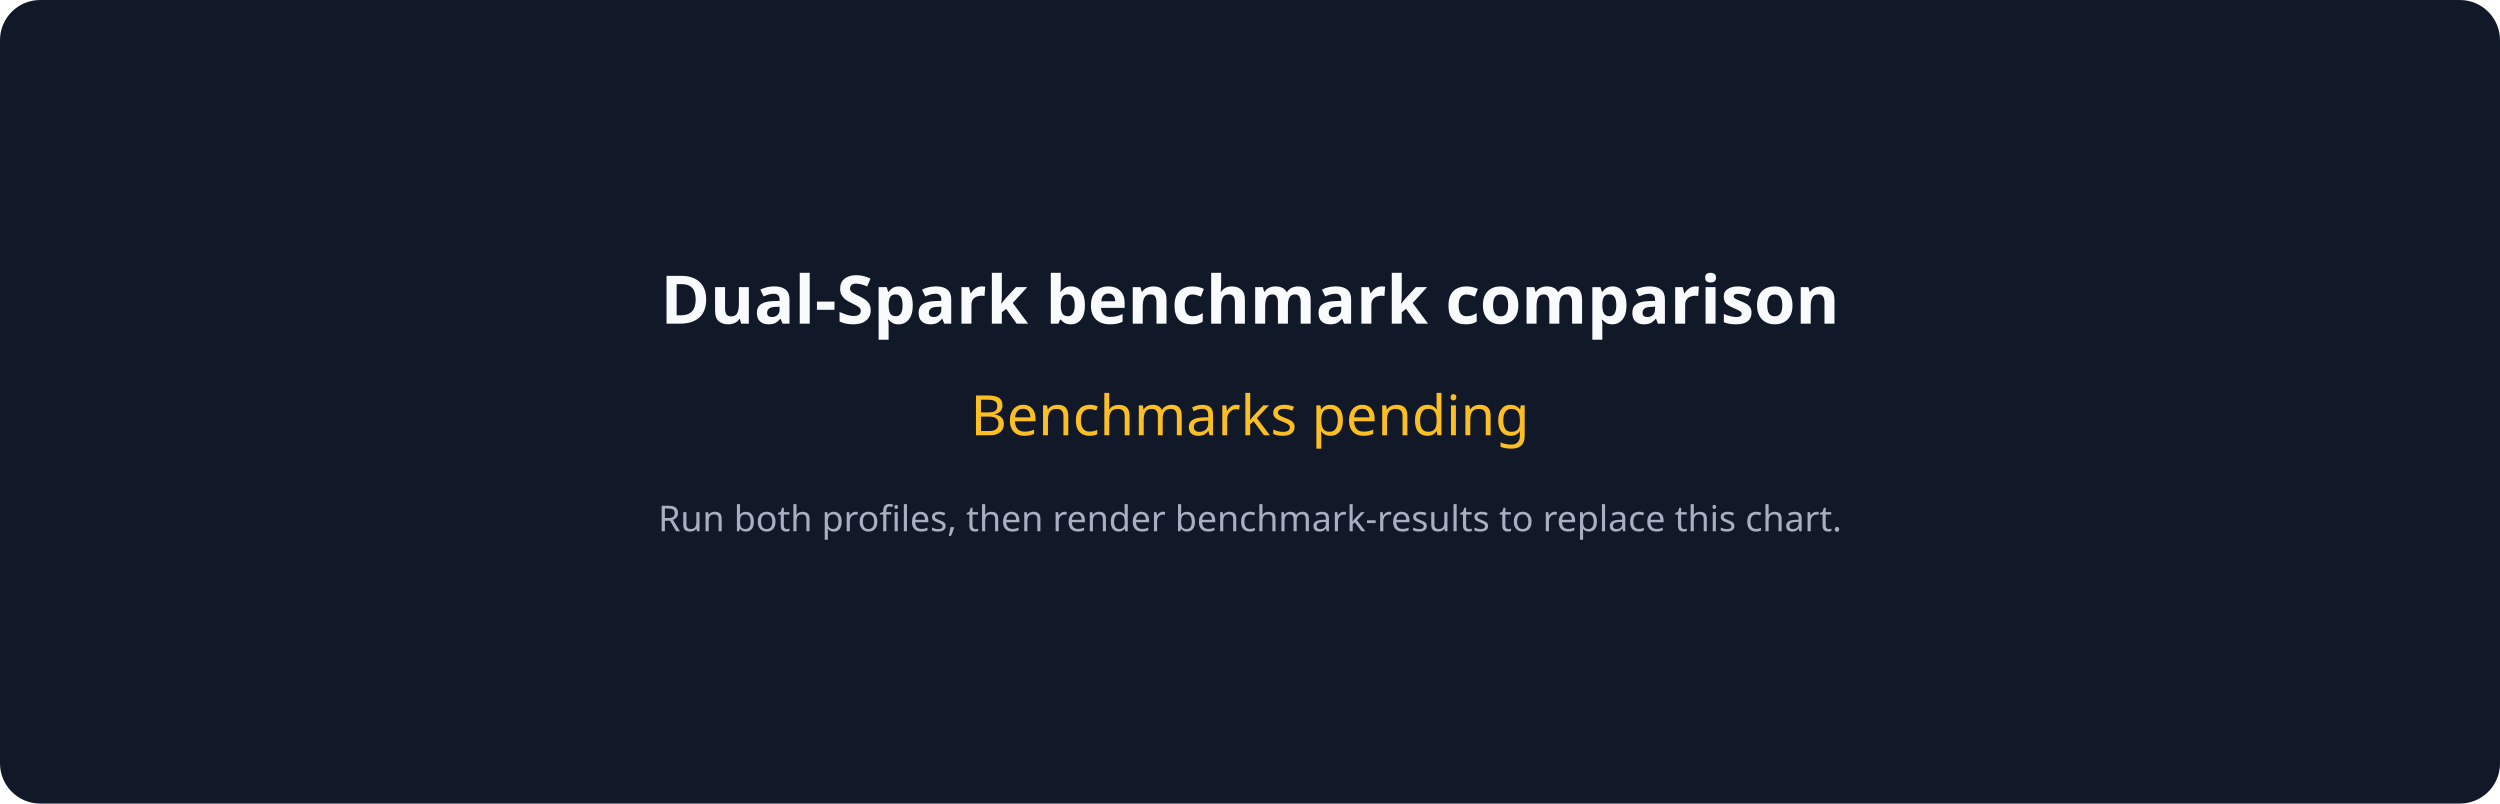
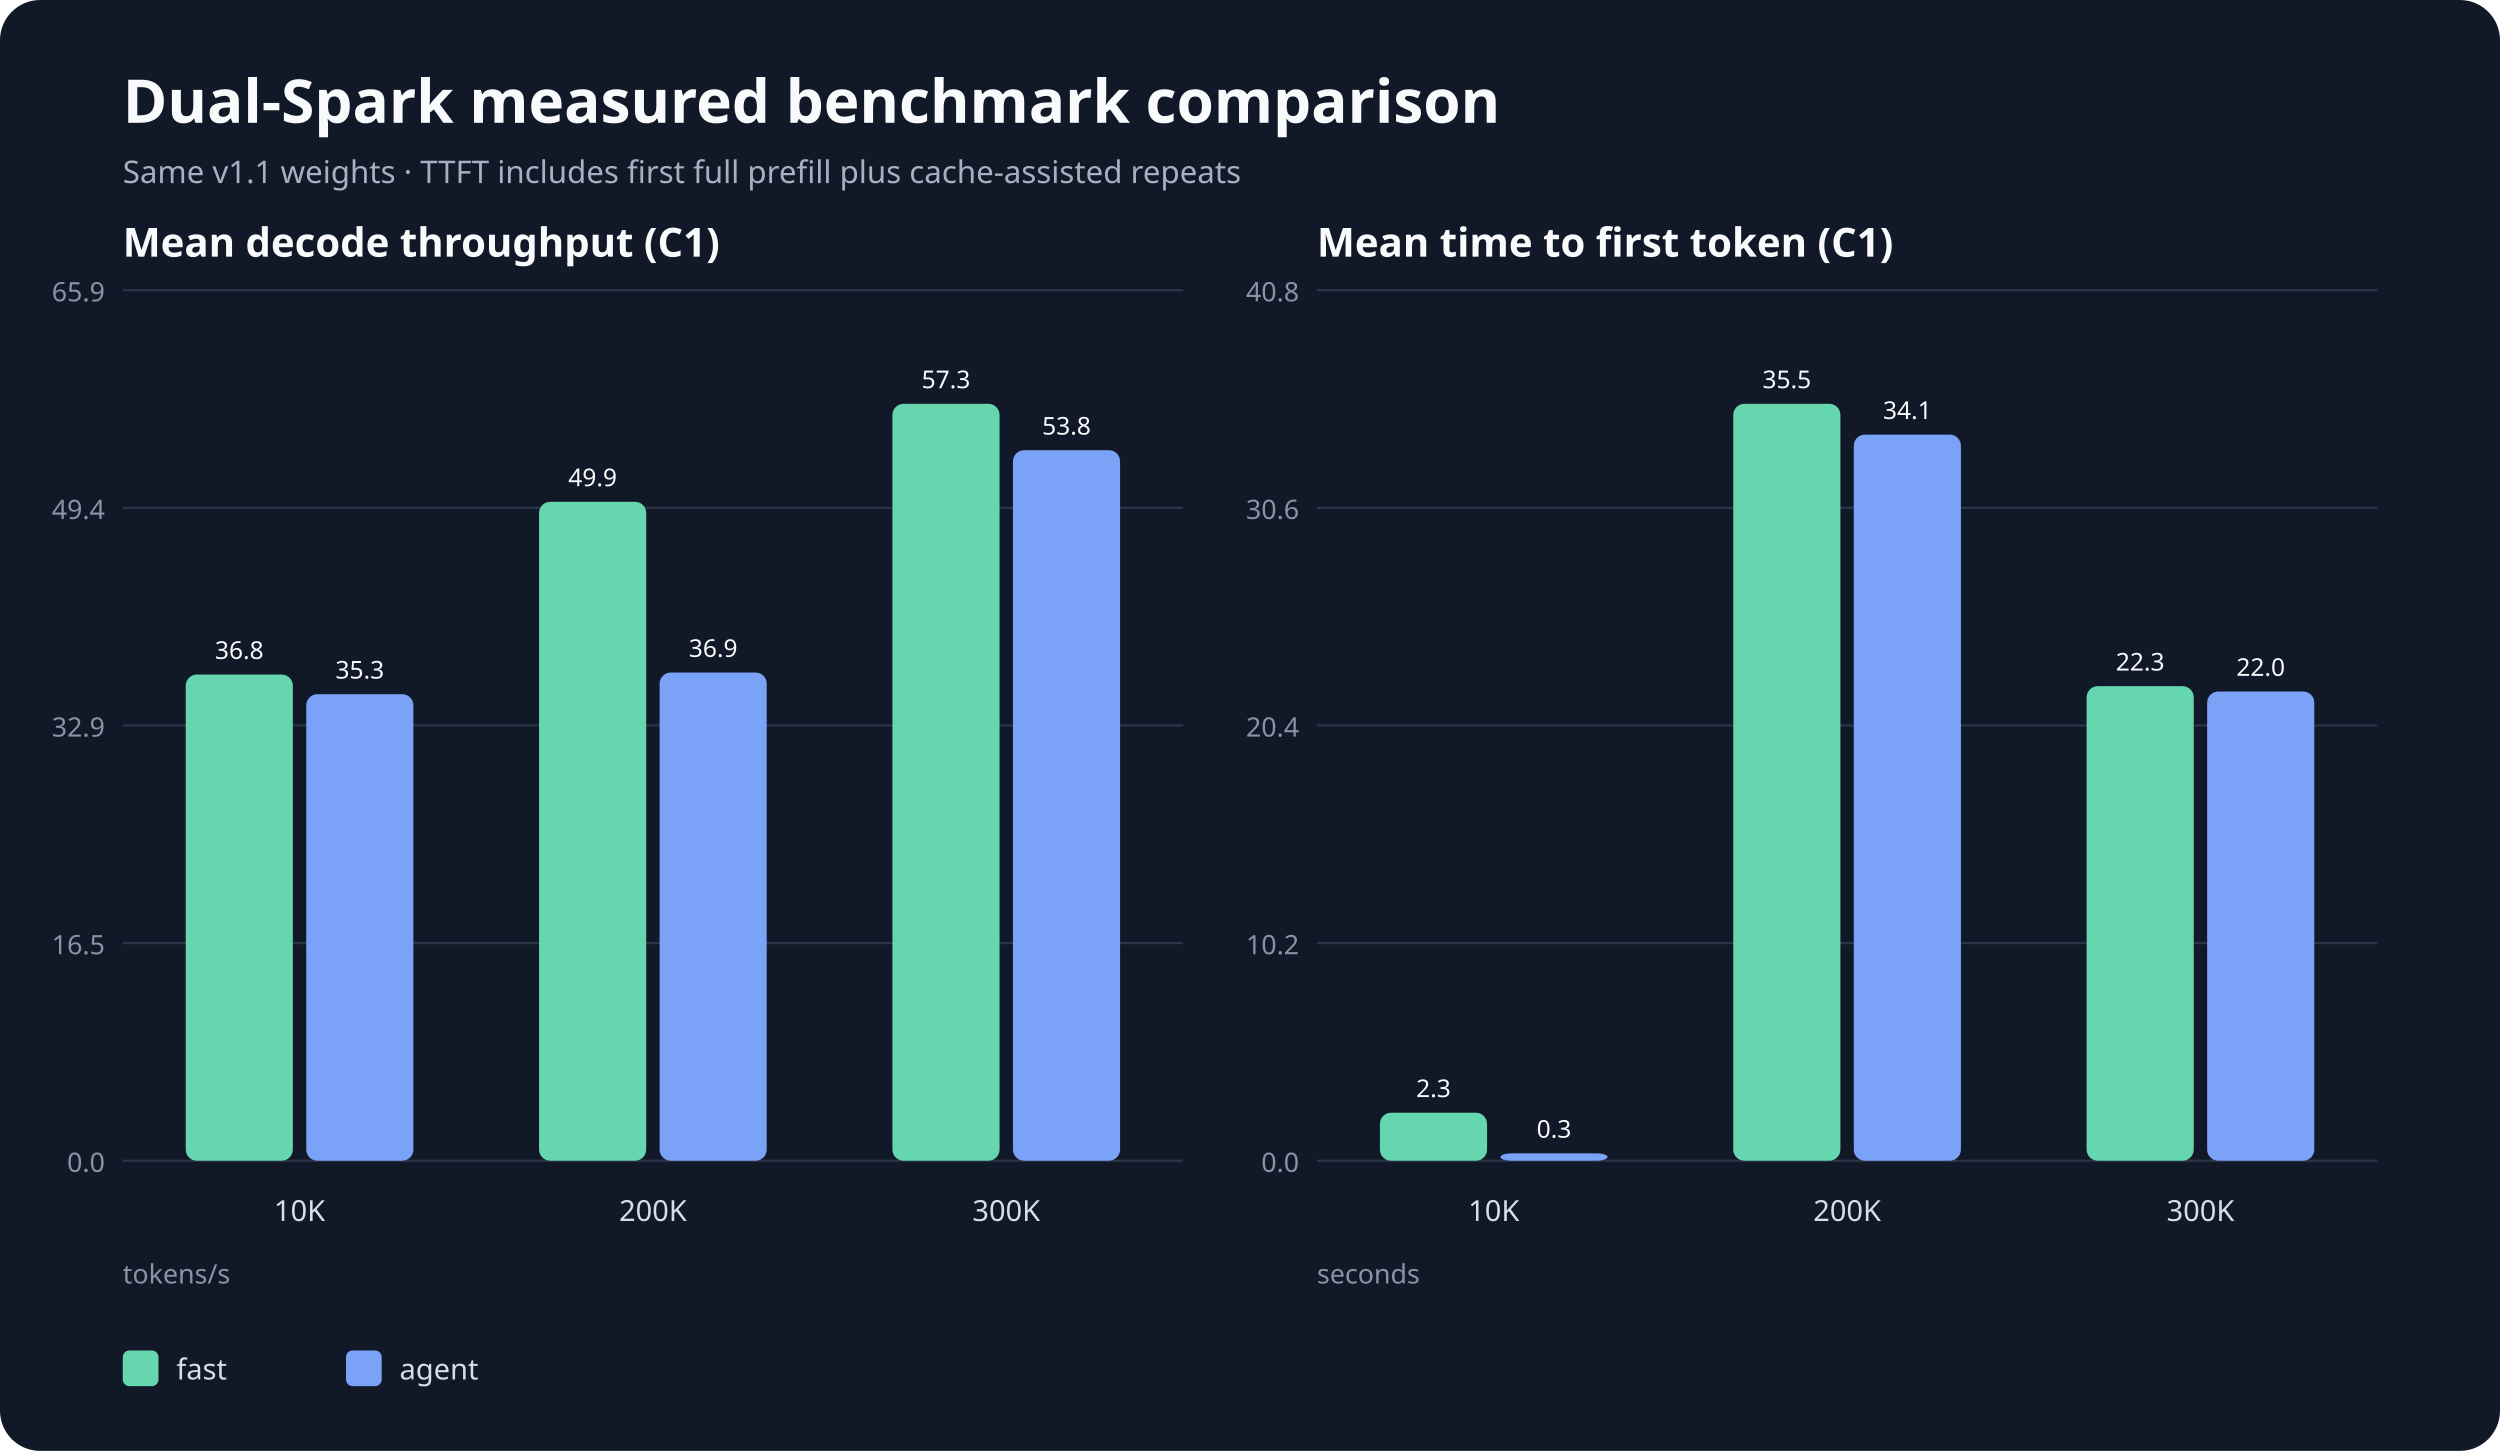
- <svg xmlns="http://www.w3.org/2000/svg" width="1120" height="360" viewBox="0 0 1120 360">
+ <svg xmlns="http://www.w3.org/2000/svg" width="1120" height="650" viewBox="0 0 1120 650">
  <rect width="100%" height="100%" rx="18" fill="#111827" />
-   <text x="560.0" y="145.0" fill="#f8fafc" font-size="30" text-anchor="middle" font-family="system-ui, sans-serif" font-weight="700">Dual-Spark benchmark comparison</text>
-   <text x="560.0" y="195.0" fill="#fbbf24" font-size="25" text-anchor="middle" font-family="system-ui, sans-serif">Benchmarks pending</text>
-   <text x="560.0" y="238.0" fill="#a7b0c0" font-size="16" text-anchor="middle" font-family="system-ui, sans-serif">Run both profiles, then render benchmark-results to replace this chart.</text>
+   <text x="55.0" y="55.0" fill="#f8fafc" font-size="27" font-family="system-ui, sans-serif" font-weight="700">Dual-Spark measured benchmark comparison</text>
+   <text x="55.0" y="82.0" fill="#a7b0c0" font-size="14" font-family="system-ui, sans-serif">Same v1.1 weights · TTFT includes first full prefill plus cache-assisted repeats</text>
+   <text x="55.0" y="115.0" fill="#f8fafc" font-size="18" font-family="system-ui, sans-serif" font-weight="600">Mean decode throughput (C1)</text>
+   <line x1="55" y1="520.0" x2="530" y2="520.0" stroke="#2b3548" />
+   <text x="47.0" y="525.0" fill="#8993a4" font-size="12" text-anchor="end" font-family="system-ui, sans-serif">0.0</text>
+   <line x1="55" y1="422.5" x2="530" y2="422.5" stroke="#2b3548" />
+   <text x="47.0" y="427.5" fill="#8993a4" font-size="12" text-anchor="end" font-family="system-ui, sans-serif">16.5</text>
+   <line x1="55" y1="325.0" x2="530" y2="325.0" stroke="#2b3548" />
+   <text x="47.0" y="330.0" fill="#8993a4" font-size="12" text-anchor="end" font-family="system-ui, sans-serif">32.9</text>
+   <line x1="55" y1="227.5" x2="530" y2="227.5" stroke="#2b3548" />
+   <text x="47.0" y="232.5" fill="#8993a4" font-size="12" text-anchor="end" font-family="system-ui, sans-serif">49.4</text>
+   <line x1="55" y1="130.0" x2="530" y2="130.0" stroke="#2b3548" />
+   <text x="47.0" y="135.0" fill="#8993a4" font-size="12" text-anchor="end" font-family="system-ui, sans-serif">65.9</text>
+   <text x="134.2" y="547.0" fill="#d8dee9" font-size="13" text-anchor="middle" font-family="system-ui, sans-serif">10K</text>
+   <rect x="83.2" y="302.2" width="48.0" height="217.8" rx="5" fill="#65d6ad" />
+   <text x="107.2" y="295.2" fill="#f8fafc" font-size="11" text-anchor="middle" font-family="system-ui, sans-serif">36.8</text>
+   <rect x="137.2" y="311.0" width="48.0" height="209.0" rx="5" fill="#7aa2f7" />
+   <text x="161.2" y="304.0" fill="#f8fafc" font-size="11" text-anchor="middle" font-family="system-ui, sans-serif">35.3</text>
+   <text x="292.5" y="547.0" fill="#d8dee9" font-size="13" text-anchor="middle" font-family="system-ui, sans-serif">200K</text>
+   <rect x="241.5" y="224.8" width="48.0" height="295.2" rx="5" fill="#65d6ad" />
+   <text x="265.5" y="217.8" fill="#f8fafc" font-size="11" text-anchor="middle" font-family="system-ui, sans-serif">49.9</text>
+   <rect x="295.5" y="301.3" width="48.0" height="218.7" rx="5" fill="#7aa2f7" />
+   <text x="319.5" y="294.3" fill="#f8fafc" font-size="11" text-anchor="middle" font-family="system-ui, sans-serif">36.9</text>
+   <text x="450.8" y="547.0" fill="#d8dee9" font-size="13" text-anchor="middle" font-family="system-ui, sans-serif">300K</text>
+   <rect x="399.8" y="180.9" width="48.0" height="339.1" rx="5" fill="#65d6ad" />
+   <text x="423.8" y="173.9" fill="#f8fafc" font-size="11" text-anchor="middle" font-family="system-ui, sans-serif">57.3</text>
+   <rect x="453.8" y="201.7" width="48.0" height="318.3" rx="5" fill="#7aa2f7" />
+   <text x="477.8" y="194.7" fill="#f8fafc" font-size="11" text-anchor="middle" font-family="system-ui, sans-serif">53.8</text>
+   <text x="55.0" y="575.0" fill="#8993a4" font-size="12" font-family="system-ui, sans-serif">tokens/s</text>
+   <text x="590.0" y="115.0" fill="#f8fafc" font-size="18" font-family="system-ui, sans-serif" font-weight="600">Mean time to first token (C1)</text>
+   <line x1="590" y1="520.0" x2="1065" y2="520.0" stroke="#2b3548" />
+   <text x="582.0" y="525.0" fill="#8993a4" font-size="12" text-anchor="end" font-family="system-ui, sans-serif">0.0</text>
+   <line x1="590" y1="422.5" x2="1065" y2="422.5" stroke="#2b3548" />
+   <text x="582.0" y="427.5" fill="#8993a4" font-size="12" text-anchor="end" font-family="system-ui, sans-serif">10.2</text>
+   <line x1="590" y1="325.0" x2="1065" y2="325.0" stroke="#2b3548" />
+   <text x="582.0" y="330.0" fill="#8993a4" font-size="12" text-anchor="end" font-family="system-ui, sans-serif">20.4</text>
+   <line x1="590" y1="227.5" x2="1065" y2="227.5" stroke="#2b3548" />
+   <text x="582.0" y="232.5" fill="#8993a4" font-size="12" text-anchor="end" font-family="system-ui, sans-serif">30.6</text>
+   <line x1="590" y1="130.0" x2="1065" y2="130.0" stroke="#2b3548" />
+   <text x="582.0" y="135.0" fill="#8993a4" font-size="12" text-anchor="end" font-family="system-ui, sans-serif">40.8</text>
+   <text x="669.2" y="547.0" fill="#d8dee9" font-size="13" text-anchor="middle" font-family="system-ui, sans-serif">10K</text>
+   <rect x="618.2" y="498.5" width="48.0" height="21.5" rx="5" fill="#65d6ad" />
+   <text x="642.2" y="491.5" fill="#f8fafc" font-size="11" text-anchor="middle" font-family="system-ui, sans-serif">2.3</text>
+   <rect x="672.2" y="516.7" width="48.0" height="3.3" rx="5" fill="#7aa2f7" />
+   <text x="696.2" y="509.7" fill="#f8fafc" font-size="11" text-anchor="middle" font-family="system-ui, sans-serif">0.3</text>
+   <text x="827.5" y="547.0" fill="#d8dee9" font-size="13" text-anchor="middle" font-family="system-ui, sans-serif">200K</text>
+   <rect x="776.5" y="180.9" width="48.0" height="339.1" rx="5" fill="#65d6ad" />
+   <text x="800.5" y="173.9" fill="#f8fafc" font-size="11" text-anchor="middle" font-family="system-ui, sans-serif">35.5</text>
+   <rect x="830.5" y="194.7" width="48.0" height="325.3" rx="5" fill="#7aa2f7" />
+   <text x="854.5" y="187.7" fill="#f8fafc" font-size="11" text-anchor="middle" font-family="system-ui, sans-serif">34.1</text>
+   <text x="985.8" y="547.0" fill="#d8dee9" font-size="13" text-anchor="middle" font-family="system-ui, sans-serif">300K</text>
+   <rect x="934.8" y="307.4" width="48.0" height="212.6" rx="5" fill="#65d6ad" />
+   <text x="958.8" y="300.4" fill="#f8fafc" font-size="11" text-anchor="middle" font-family="system-ui, sans-serif">22.3</text>
+   <rect x="988.8" y="309.8" width="48.0" height="210.2" rx="5" fill="#7aa2f7" />
+   <text x="1012.8" y="302.8" fill="#f8fafc" font-size="11" text-anchor="middle" font-family="system-ui, sans-serif">22.0</text>
+   <text x="590.0" y="575.0" fill="#8993a4" font-size="12" font-family="system-ui, sans-serif">seconds</text>
+   <rect x="55" y="605" width="16" height="16" rx="3" fill="#65d6ad" />
+   <text x="79.0" y="618.0" fill="#d8dee9" font-size="13" font-family="system-ui, sans-serif">fast</text>
+   <rect x="155" y="605" width="16" height="16" rx="3" fill="#7aa2f7" />
+   <text x="179.0" y="618.0" fill="#d8dee9" font-size="13" font-family="system-ui, sans-serif">agent</text>
</svg>
